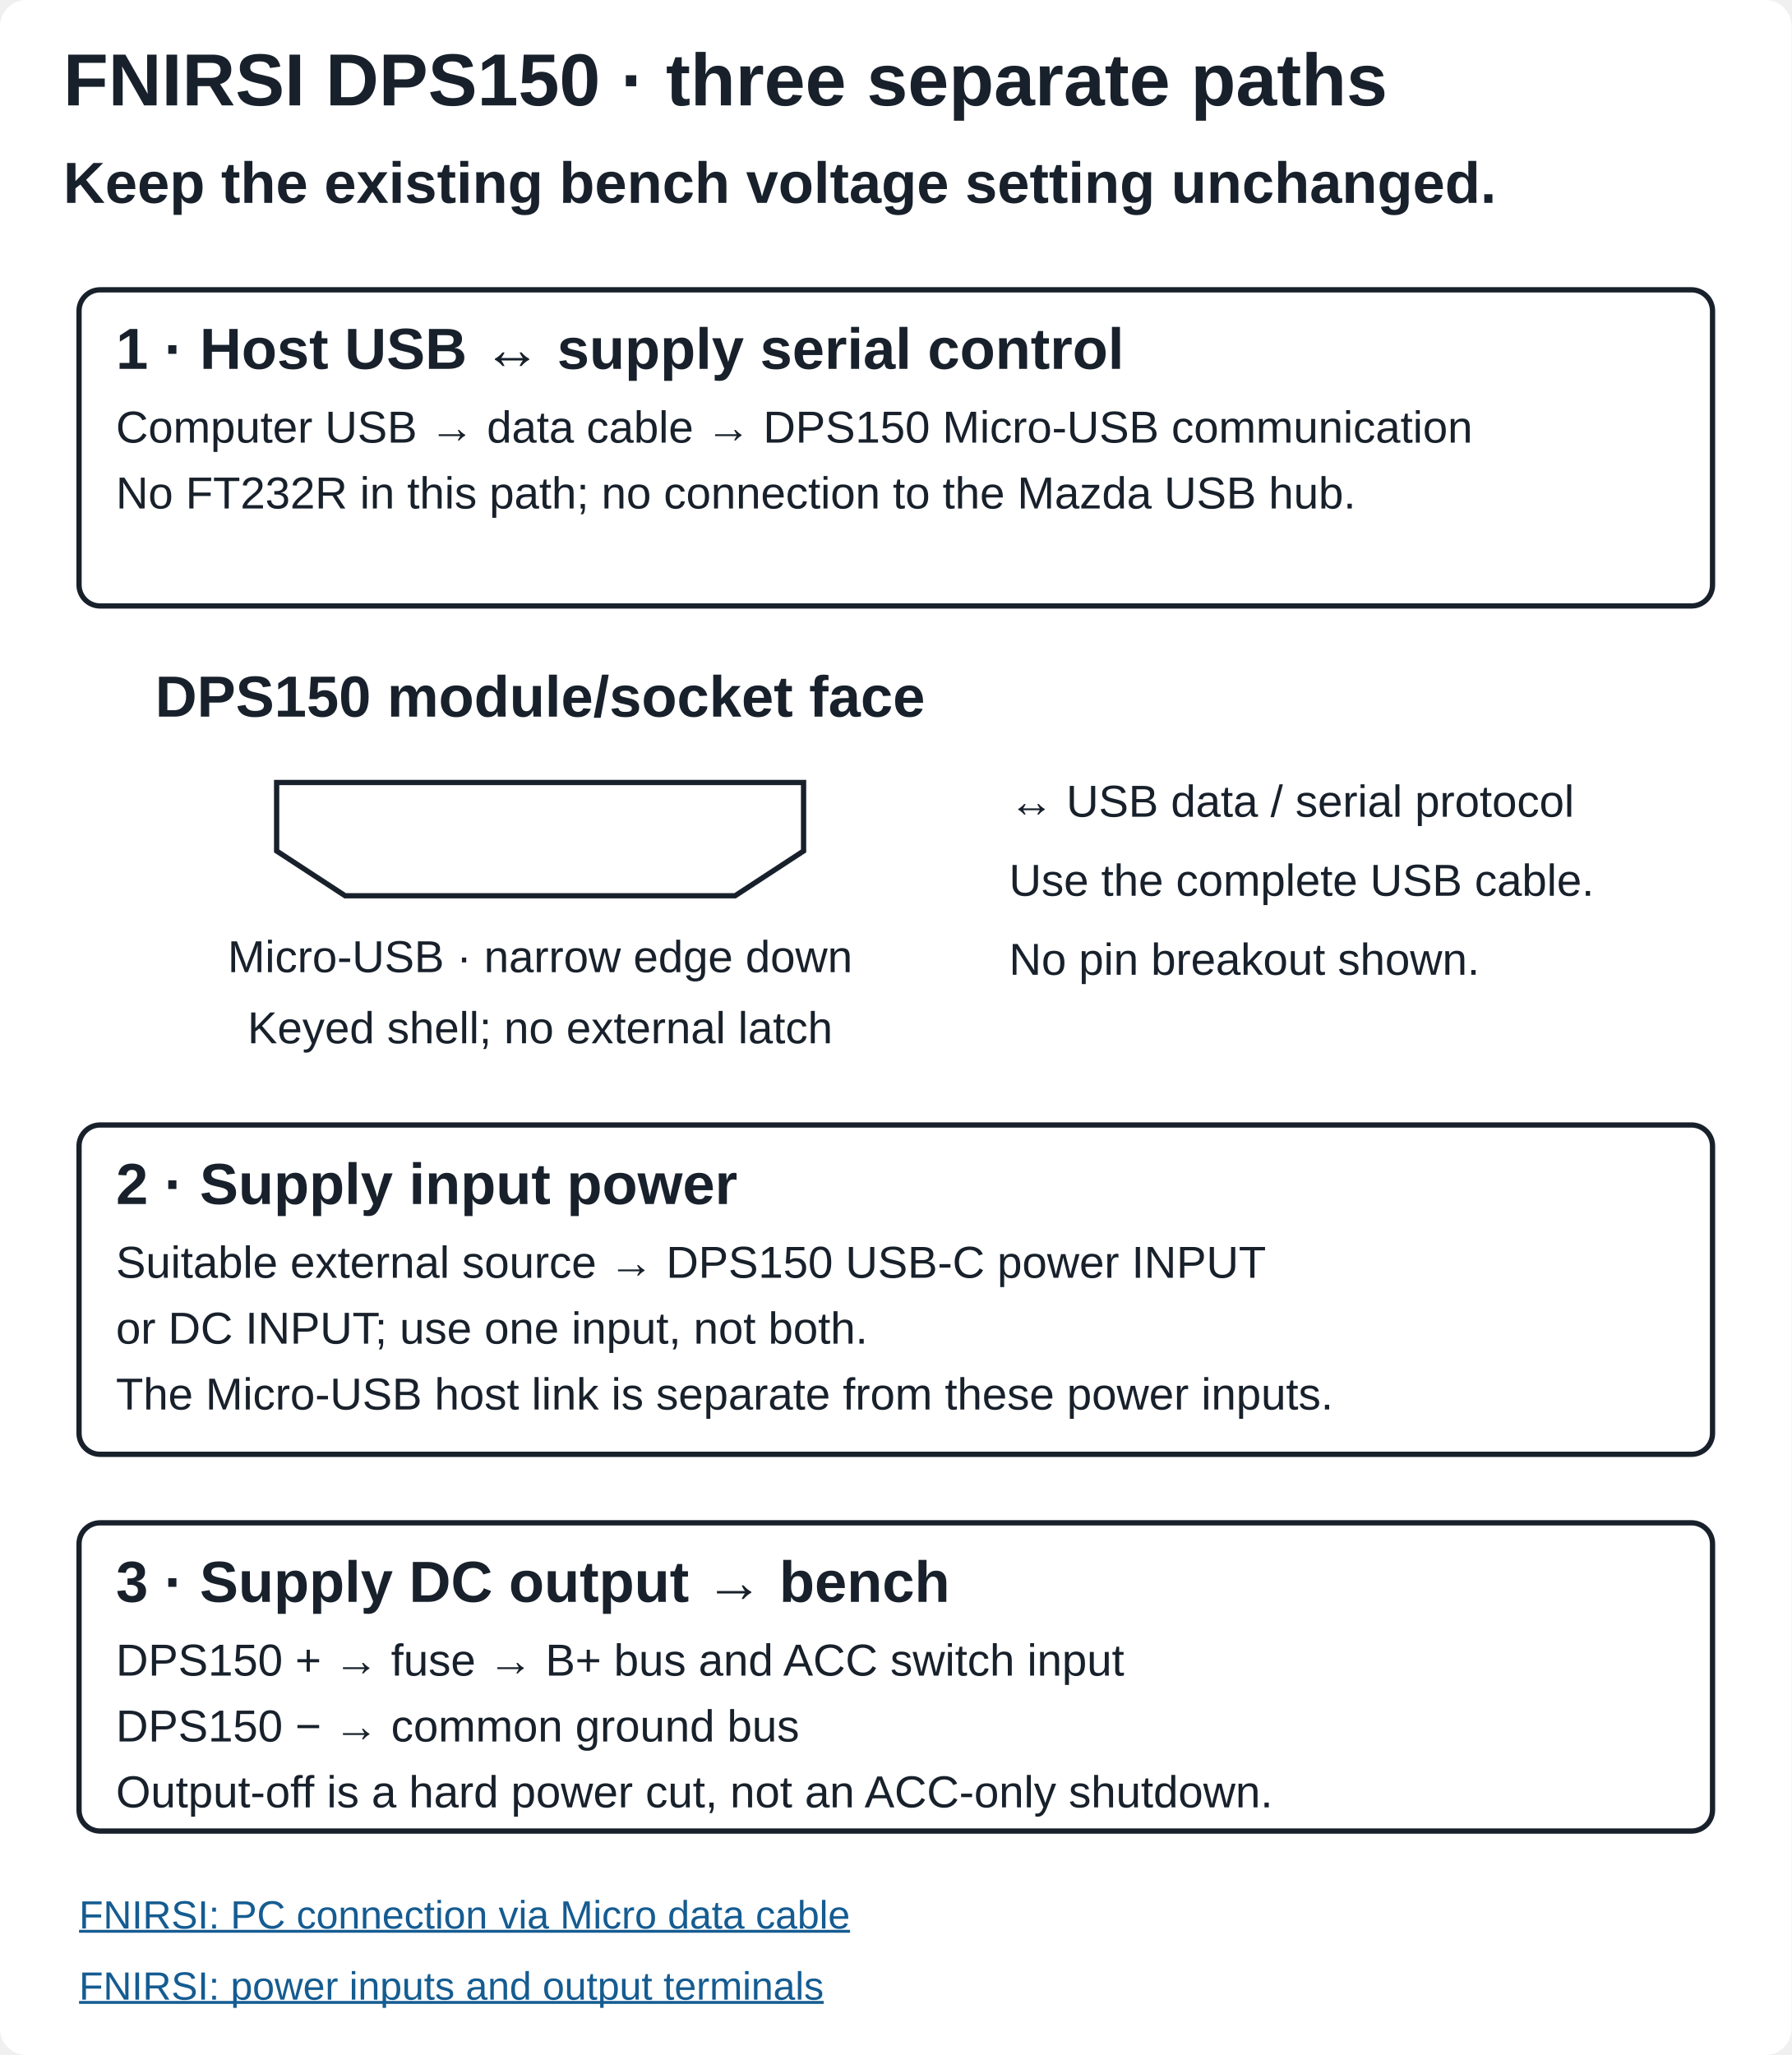
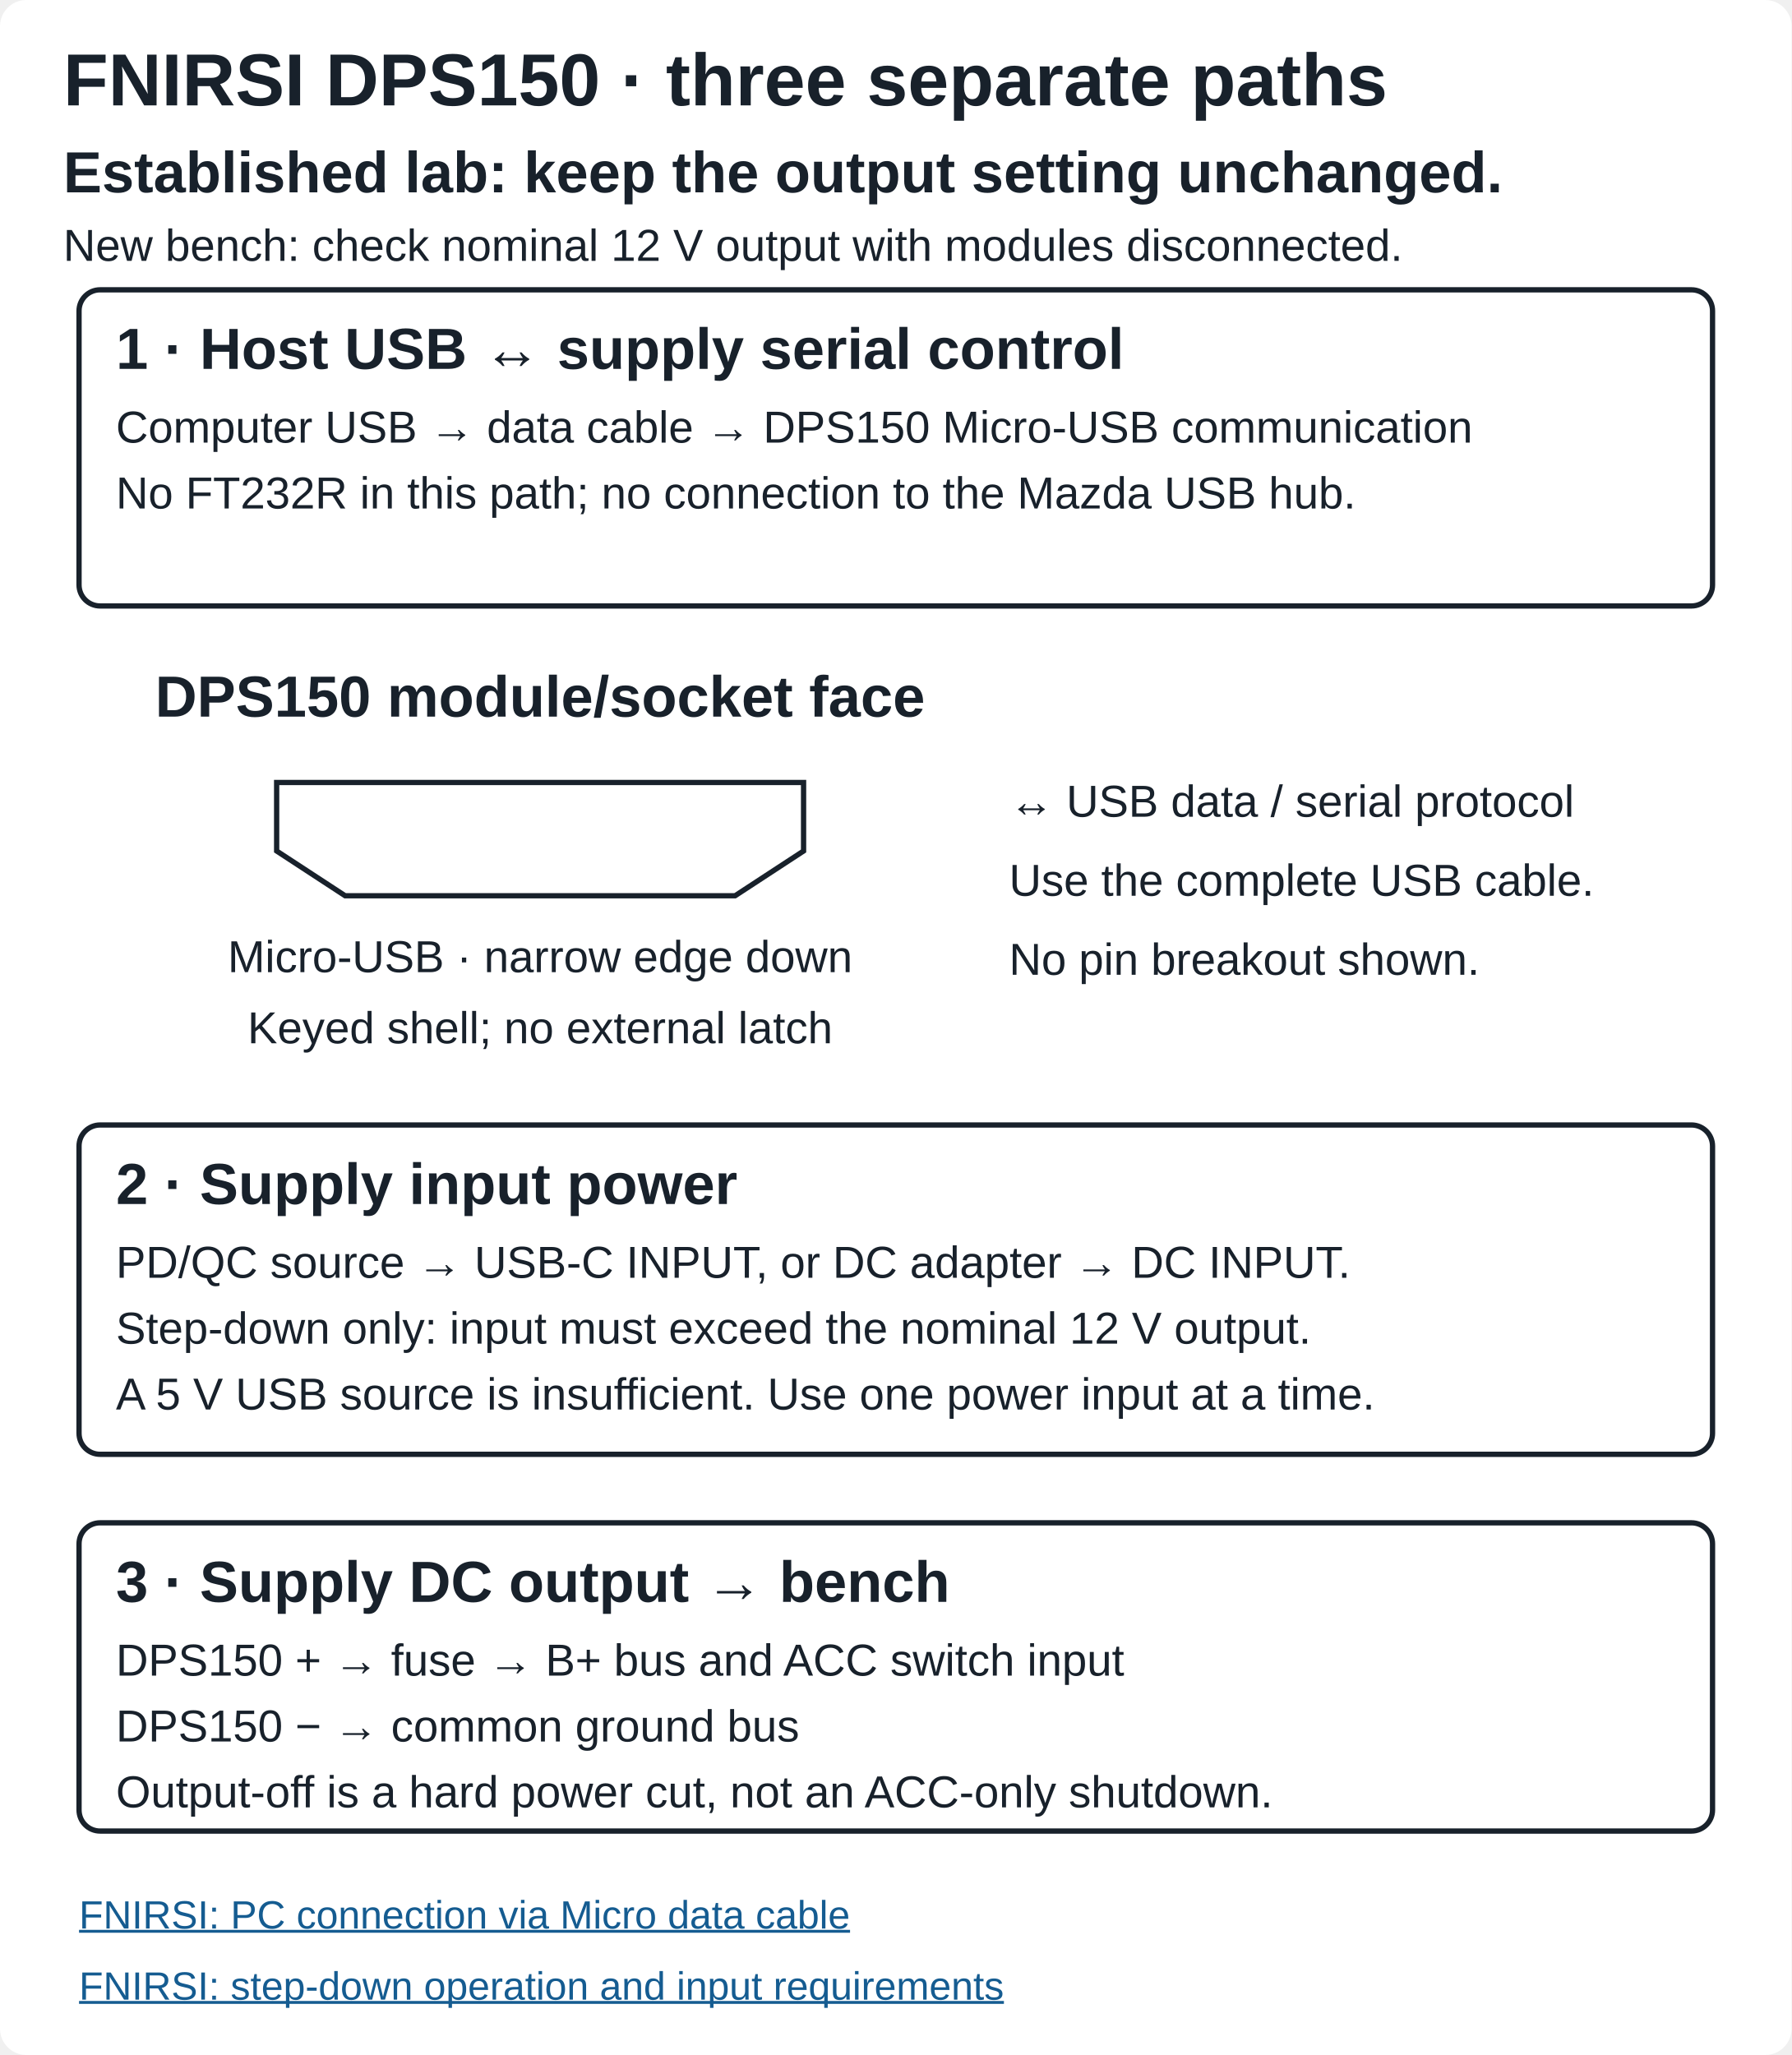
<svg xmlns="http://www.w3.org/2000/svg" width="680" height="780" viewBox="0 0 680 780" role="img" aria-labelledby="title desc">
  <style>text{font-family:Arial,Helvetica,sans-serif;fill:#18212b;font-size:20px}.title{font-size:28px;font-weight:bold}.head{font-size:22px;font-weight:bold}.small{font-size:17px}.tiny{font-size:15px}.pin{font-size:22px;font-weight:bold}.power{fill:#fff0e9}.data{fill:#e7f3ff}.gnd{fill:#e9ecef}.unused{fill:#f6f6f6}.box{fill:#fff;stroke:#18212b;stroke-width:2}.wire{fill:none;stroke:#18212b;stroke-width:3}.planned{stroke-dasharray:9 6}a text{fill:#155c91;text-decoration:underline}</style>
  <defs>
    <marker id="arrow" viewBox="0 0 10 10" refX="9" refY="5" markerWidth="7" markerHeight="7" orient="auto-start-reverse">
      <path d="M0 0L10 5L0 10Z" fill="#18212b" />
    </marker>
  </defs>
  <rect width="680" height="780" rx="10" fill="#fff" />
  <text x="24" y="40" class="title">FNIRSI DPS150 · three separate paths</text>
-   <text x="24" y="77" class="head">Keep the existing bench voltage setting unchanged.</text>
+   <text x="24" y="73" class="head">Established lab: keep the output setting unchanged.</text>
+   <text x="24" y="99" class="small">New bench: check nominal 12 V output with modules disconnected.</text>
  <rect x="30" y="110" width="620" height="120" rx="8" class="box" />
  <text x="44" y="140" class="head">1 · Host USB ↔ supply serial control</text>
  <text x="44" y="168" class="small">Computer USB → data cable → DPS150 Micro-USB communication</text>
  <text x="44" y="193" class="small">No FT232R in this path; no connection to the Mazda USB hub.</text>
  <text x="205" y="272" class="head" text-anchor="middle">DPS150 module/socket face</text>
  <path d="M105 297H305V323L279 340H131L105 323Z" class="box" />
  <text x="205" y="369" class="small" text-anchor="middle">Micro-USB · narrow edge down</text>
  <text x="205" y="396" class="small" text-anchor="middle">Keyed shell; no external latch</text>
  <text x="383" y="310" class="small">↔ USB data / serial protocol</text>
  <text x="383" y="340" class="small">Use the complete USB cable.</text>
  <text x="383" y="370" class="small">No pin breakout shown.</text>
  <rect x="30" y="427" width="620" height="125" rx="8" class="box" />
  <text x="44" y="457" class="head">2 · Supply input power</text>
-   <text x="44" y="485" class="small">Suitable external source → DPS150 USB-C power INPUT</text>
-   <text x="44" y="510" class="small">or DC INPUT; use one input, not both.</text>
-   <text x="44" y="535" class="small">The Micro-USB host link is separate from these power inputs.</text>
+   <text x="44" y="485" class="small">PD/QC source → USB-C INPUT, or DC adapter → DC INPUT.</text>
+   <text x="44" y="510" class="small">Step-down only: input must exceed the nominal 12 V output.</text>
+   <text x="44" y="535" class="small">A 5 V USB source is insufficient. Use one power input at a time.</text>
  <rect x="30" y="578" width="620" height="117" rx="8" class="box" />
  <text x="44" y="608" class="head">3 · Supply DC output → bench</text>
  <text x="44" y="636" class="small">DPS150 + → fuse → B+ bus and ACC switch input</text>
  <text x="44" y="661" class="small">DPS150 − → common ground bus</text>
  <text x="44" y="686" class="small">Output-off is a hard power cut, not an ACC-only shutdown.</text>
  <a href="https://www.fnirsi.com/pages/software-downloads">
    <text x="30" y="732" class="tiny">FNIRSI: PC connection via Micro data cable</text>
  </a>
  <a href="https://www.fnirsi.com/products/dps-150">
-     <text x="30" y="759" class="tiny">FNIRSI: power inputs and output terminals</text>
+     <text x="30" y="759" class="tiny">FNIRSI: step-down operation and input requirements</text>
  </a>
</svg>
